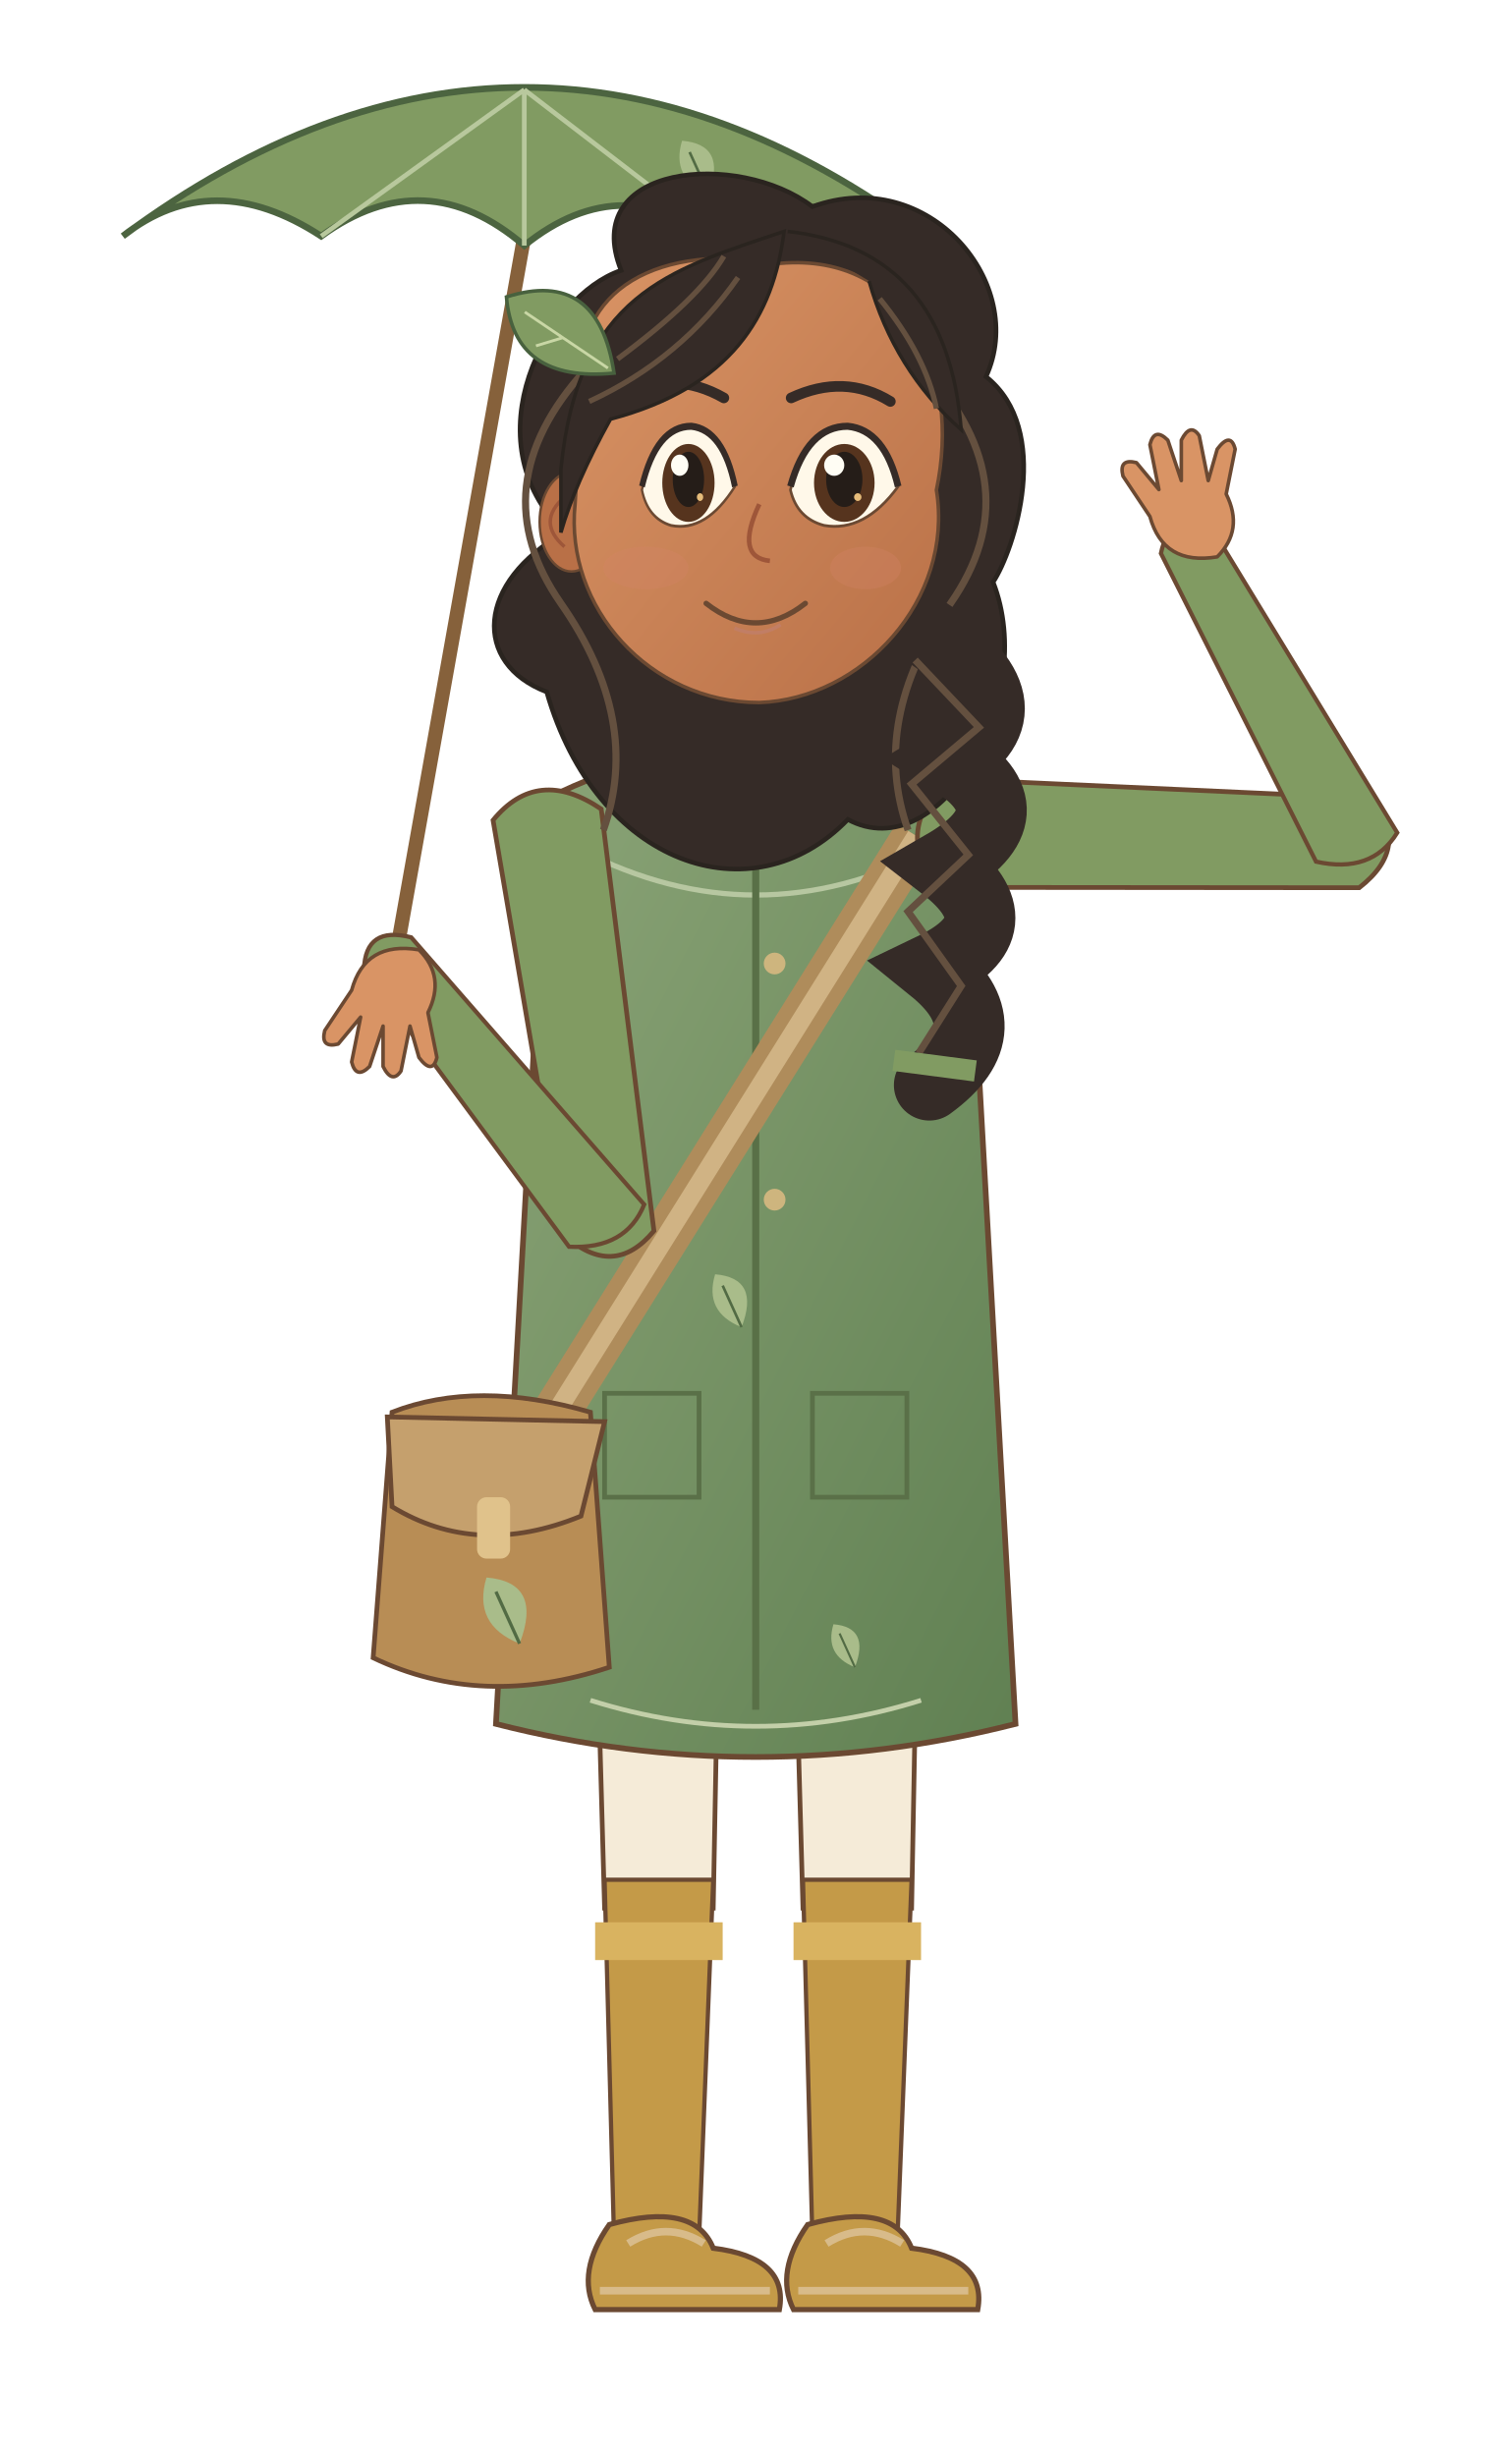
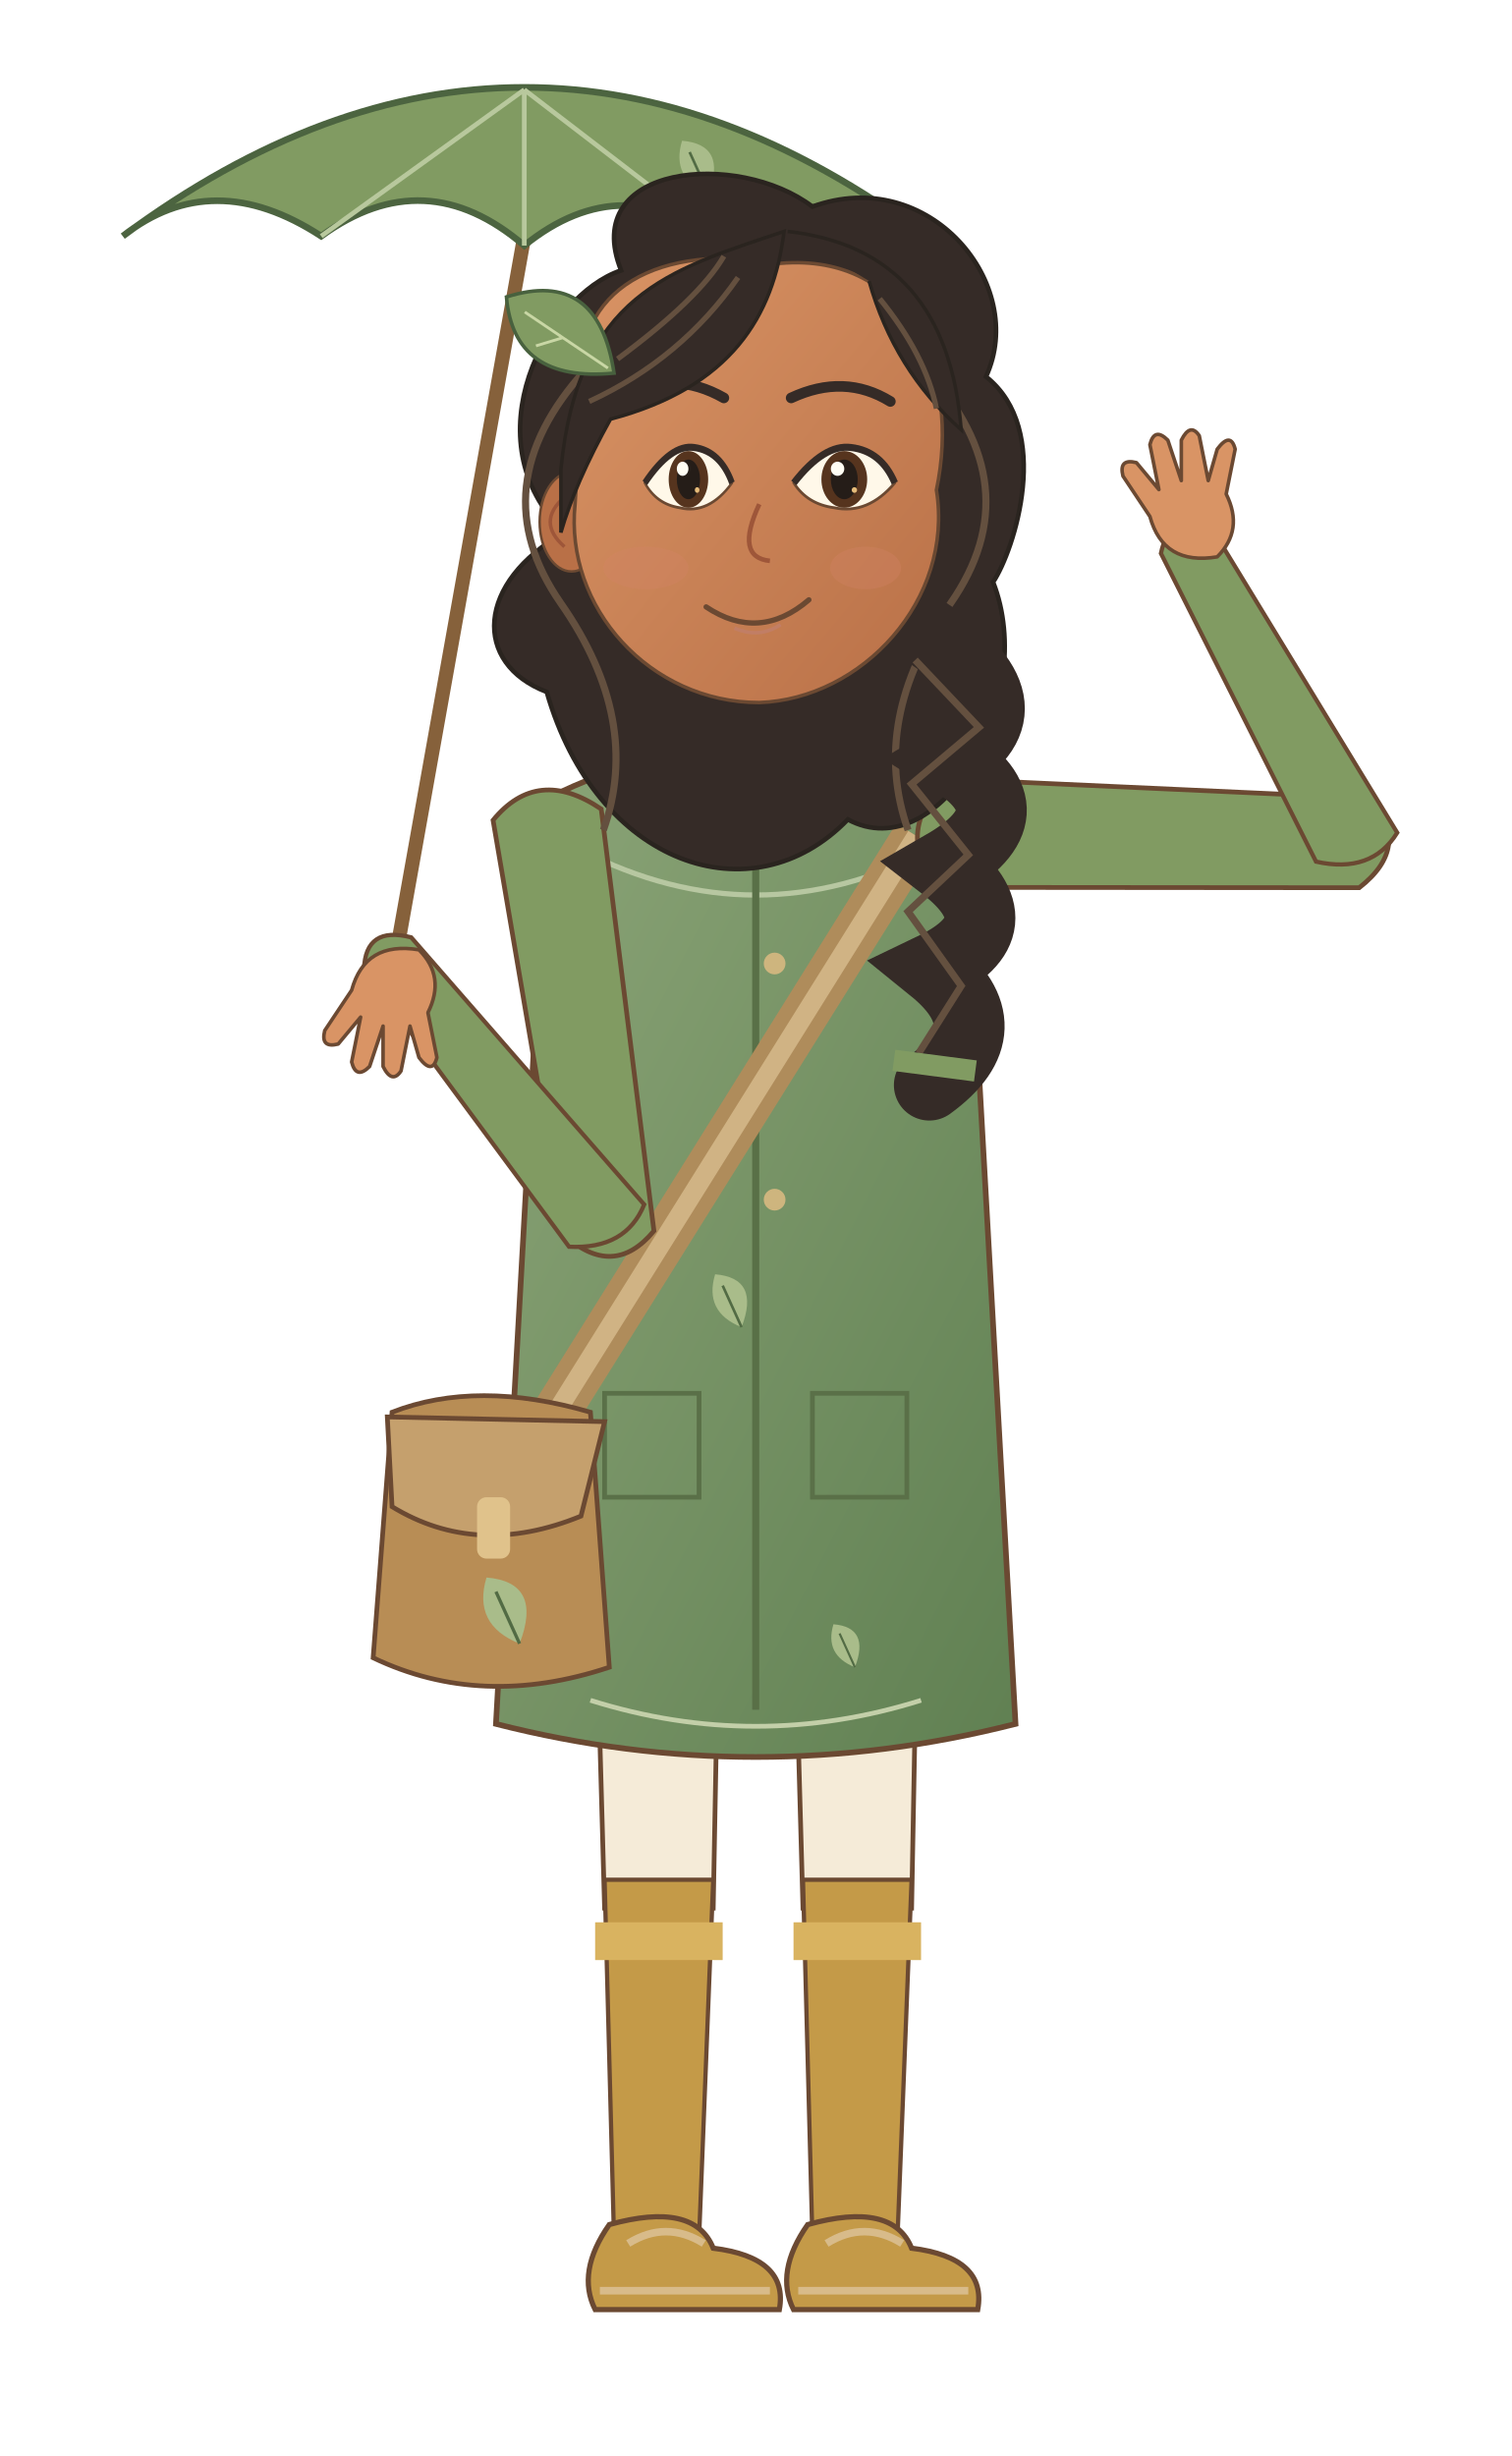
<svg xmlns="http://www.w3.org/2000/svg" width="320" height="520" viewBox="0 0 320 520" data-hrudhi-rig="hrudhi-pathfinder-monsoon-waving-three-quarter-gentle" data-chapter="pathfinder" data-season="monsoon" data-state="waving" role="img" aria-label="Hrudhi, Thoughtful Pathfinder, monsoon wardrobe, Welcoming wave; draft character design">
  <defs>
    <linearGradient id="hrudhi-pathfinder-monsoon-waving-three-quarter-gentle-skin" x1="0" y1="0" x2="1" y2="1">
      <stop stop-color="#D99465" />
      <stop offset="1" stop-color="#B97047" />
    </linearGradient>
    <linearGradient id="hrudhi-pathfinder-monsoon-waving-three-quarter-gentle-cloth" x1="0" y1="0" x2="1" y2="1">
      <stop stop-color="#8CA578" />
      <stop offset="1" stop-color="#608052" />
    </linearGradient>
    <style>@keyframes hrudhi-pathfinder-monsoon-waving-three-quarter-gentle-body{0%{transform:translate(0px,0px) rotate(0deg) scale(1,1)}50%{transform:translate(0px,-1.1px) rotate(0deg) scale(1,1)}100%{transform:translate(0px,0px) rotate(0deg) scale(1,1)}}[data-hrudhi-rig="hrudhi-pathfinder-monsoon-waving-three-quarter-gentle"] [data-part="body"]{animation:hrudhi-pathfinder-monsoon-waving-three-quarter-gentle-body 3200ms linear 1 both}@keyframes hrudhi-pathfinder-monsoon-waving-three-quarter-gentle-head{0%{transform:translate(0px,0px) rotate(0deg) scale(1,1)}50%{transform:translate(0px,0px) rotate(-1.2deg) scale(1,1)}100%{transform:translate(0px,0px) rotate(0deg) scale(1,1)}}[data-hrudhi-rig="hrudhi-pathfinder-monsoon-waving-three-quarter-gentle"] [data-part="head"]{animation:hrudhi-pathfinder-monsoon-waving-three-quarter-gentle-head 3200ms linear 1 both}@keyframes hrudhi-pathfinder-monsoon-waving-three-quarter-gentle-handRight{0%{transform:translate(0px,0px) rotate(389.064deg) scale(1,1)}20%{transform:translate(0px,0px) rotate(373.064deg) scale(1,1)}40%{transform:translate(0px,0px) rotate(403.064deg) scale(1,1)}60%{transform:translate(0px,0px) rotate(377.064deg) scale(1,1)}80%{transform:translate(0px,0px) rotate(399.064deg) scale(1,1)}100%{transform:translate(0px,0px) rotate(389.064deg) scale(1,1)}}[data-hrudhi-rig="hrudhi-pathfinder-monsoon-waving-three-quarter-gentle"] [data-part="handRight"]{animation:hrudhi-pathfinder-monsoon-waving-three-quarter-gentle-handRight 3200ms linear 1 both}@keyframes hrudhi-pathfinder-monsoon-waving-three-quarter-gentle-upperRight{0%{transform:translate(0px,0px) rotate(-88.665deg) scale(1,1)}50%{transform:translate(0px,0px) rotate(-90.665deg) scale(1,1)}100%{transform:translate(0px,0px) rotate(-88.665deg) scale(1,1)}}[data-hrudhi-rig="hrudhi-pathfinder-monsoon-waving-three-quarter-gentle"] [data-part="upperRight"]{animation:hrudhi-pathfinder-monsoon-waving-three-quarter-gentle-upperRight 3200ms linear 1 both}@keyframes hrudhi-pathfinder-monsoon-waving-three-quarter-gentle-blink{0%{opacity:0}32%{opacity:0}33.5%{opacity:1}36%{opacity:0}76%{opacity:0}77.5%{opacity:1}80%{opacity:0}100%{opacity:0}}[data-hrudhi-rig="hrudhi-pathfinder-monsoon-waving-three-quarter-gentle"] [data-part="blink"]{animation:hrudhi-pathfinder-monsoon-waving-three-quarter-gentle-blink 3200ms linear 1 both}@media(prefers-reduced-motion:reduce){[data-hrudhi-rig="hrudhi-pathfinder-monsoon-waving-three-quarter-gentle"] [data-part="body"]{animation:none!important;opacity:1}[data-hrudhi-rig="hrudhi-pathfinder-monsoon-waving-three-quarter-gentle"] [data-part="head"]{animation:none!important;opacity:1}[data-hrudhi-rig="hrudhi-pathfinder-monsoon-waving-three-quarter-gentle"] [data-part="upperLeft"]{animation:none!important;transform:translate(0px,0px) rotate(-8.395deg) scale(1,1)}[data-hrudhi-rig="hrudhi-pathfinder-monsoon-waving-three-quarter-gentle"] [data-part="lowerLeft"]{animation:none!important;transform:translate(0px,0px) rotate(149.593deg) scale(1,1)}[data-hrudhi-rig="hrudhi-pathfinder-monsoon-waving-three-quarter-gentle"] [data-part="handLeft"]{animation:none!important;transform:translate(0px,0px) rotate(-141.198deg) scale(1,1)}[data-hrudhi-rig="hrudhi-pathfinder-monsoon-waving-three-quarter-gentle"] [data-part="upperRight"]{animation:none!important;opacity:1}[data-hrudhi-rig="hrudhi-pathfinder-monsoon-waving-three-quarter-gentle"] [data-part="lowerRight"]{animation:none!important;transform:translate(0px,0px) rotate(-120.399deg) scale(1,1)}[data-hrudhi-rig="hrudhi-pathfinder-monsoon-waving-three-quarter-gentle"] [data-part="handRight"]{animation:none!important;opacity:1}[data-hrudhi-rig="hrudhi-pathfinder-monsoon-waving-three-quarter-gentle"] [data-part="thighLeft"]{animation:none!important;transform:translate(0px,0px) rotate(0deg) scale(1,1)}[data-hrudhi-rig="hrudhi-pathfinder-monsoon-waving-three-quarter-gentle"] [data-part="shinLeft"]{animation:none!important;transform:translate(0px,0px) rotate(0deg) scale(1,1)}[data-hrudhi-rig="hrudhi-pathfinder-monsoon-waving-three-quarter-gentle"] [data-part="footLeft"]{animation:none!important;transform:translate(0px,0px) rotate(0deg) scale(1,1)}[data-hrudhi-rig="hrudhi-pathfinder-monsoon-waving-three-quarter-gentle"] [data-part="thighRight"]{animation:none!important;transform:translate(0px,0px) rotate(0deg) scale(1,1)}[data-hrudhi-rig="hrudhi-pathfinder-monsoon-waving-three-quarter-gentle"] [data-part="shinRight"]{animation:none!important;transform:translate(0px,0px) rotate(0deg) scale(1,1)}[data-hrudhi-rig="hrudhi-pathfinder-monsoon-waving-three-quarter-gentle"] [data-part="footRight"]{animation:none!important;transform:translate(0px,0px) rotate(0deg) scale(1,1)}[data-hrudhi-rig="hrudhi-pathfinder-monsoon-waving-three-quarter-gentle"] [data-part="can"]{animation:none!important;transform:translate(0px,0px) rotate(0deg) scale(1,1)}[data-hrudhi-rig="hrudhi-pathfinder-monsoon-waving-three-quarter-gentle"] [data-part="water"]{animation:none!important;opacity:0}[data-hrudhi-rig="hrudhi-pathfinder-monsoon-waving-three-quarter-gentle"] [data-part="page"]{animation:none!important;transform:translate(0px,0px) rotate(0deg) scale(1,1)}[data-hrudhi-rig="hrudhi-pathfinder-monsoon-waving-three-quarter-gentle"] [data-part="blink"]{animation:none!important;opacity:0}[data-hrudhi-rig="hrudhi-pathfinder-monsoon-waving-three-quarter-gentle"] [data-viseme]{animation:none!important;opacity:0}[data-hrudhi-rig="hrudhi-pathfinder-monsoon-waving-three-quarter-gentle"] [data-viseme="rest"]{opacity:1}}</style>
  </defs>
  <g transform="translate(0 0) translate(160 305) rotate(0) scale(1 1) translate(-160 -305)" data-part="body" data-origin="160 305" style="transform-origin:160px 305px;transform:translate(0px,0px) rotate(0deg) scale(1,1);">
    <g transform="translate(0 0) translate(139 305) rotate(0) scale(1 1) translate(-139 -305)" data-part="thighLeft" data-origin="139 305" style="transform-origin:139px 305px;transform:translate(0px,0px) rotate(0deg) scale(1,1);">
      <path d="M125 297H153L151 404H128Z" fill="#F5EBD8" stroke="#6B4932" stroke-width="1" />
      <g transform="translate(0 0) translate(139 401) rotate(0) scale(1 1) translate(-139 -401)" data-part="shinLeft" data-origin="139 401" style="transform-origin:139px 401px;transform:translate(0px,0px) rotate(0deg) scale(1,1);">
        <path d="M128 398H151L148 474H130Z" fill="#C49A48" stroke="#6B4932" stroke-width=".9" />
        <path d="M126 407H153V415H126Z" fill="#D9B360" />
        <g transform="translate(0 0) translate(139 473) rotate(0) scale(1 1) translate(-139 -473)" data-part="footLeft" data-origin="139 473" style="transform-origin:139px 473px;transform:translate(0px,0px) rotate(0deg) scale(1,1);">
          <path d="M129 471Q147 466 151 476Q167 478 165 489H126Q122 481 129 471Z" fill="#C49A48" stroke="#6B4932" stroke-width="1.1" />
          <path d="M127 485H163 M133 475Q141 470 149 475" fill="none" stroke="#D8BB8A" stroke-width="1.6" />
        </g>
      </g>
    </g>
    <g transform="translate(0 0) translate(181 305) rotate(0) scale(1 1) translate(-181 -305)" data-part="thighRight" data-origin="181 305" style="transform-origin:181px 305px;transform:translate(0px,0px) rotate(0deg) scale(1,1);">
      <path d="M167 297H195L193 404H170Z" fill="#F5EBD8" stroke="#6B4932" stroke-width="1" />
      <g transform="translate(0 0) translate(181 401) rotate(0) scale(1 1) translate(-181 -401)" data-part="shinRight" data-origin="181 401" style="transform-origin:181px 401px;transform:translate(0px,0px) rotate(0deg) scale(1,1);">
        <path d="M170 398H193L190 474H172Z" fill="#C49A48" stroke="#6B4932" stroke-width=".9" />
        <path d="M168 407H195V415H168Z" fill="#D9B360" />
        <g transform="translate(0 0) translate(181 473) rotate(0) scale(1 1) translate(-181 -473)" data-part="footRight" data-origin="181 473" style="transform-origin:181px 473px;transform:translate(0px,0px) rotate(0deg) scale(1,1);">
          <path d="M171 471Q189 466 193 476Q209 478 207 489H168Q164 481 171 471Z" fill="#C49A48" stroke="#6B4932" stroke-width="1.1" />
          <path d="M169 485H205 M175 475Q183 470 191 475" fill="none" stroke="#D8BB8A" stroke-width="1.6" />
        </g>
      </g>
    </g>
    <g transform="translate(83 203)">
      <path d="M0 4L28-153" stroke="#86613B" stroke-width="3" />
      <path d="M-57-153Q28-216 113-153Q93-167 71-151Q49-168 28-151Q7-169-15-153Q-38-168-57-153Z" fill="#819B62" stroke="#4C6440" stroke-width="1.4" />
      <path d="M28-184L-15-153 M28-184V-151 M28-184L71-151" stroke="#B8C89D" fill="none" />
      <g transform="translate(67 -162) scale(0.8)">
        <path d="M0 0Q-10-4-7-14Q5-13 0 0Z" fill="#A9BC8A" />
        <path d="M0 0L-5-11" stroke="#526B44" stroke-width=".7" />
      </g>
    </g>
    <path d="M146 134.65H174V186Q160 194 146 186Z" fill="#D99465" stroke="#6B4932" stroke-width=".8" />
    <path d="M116 169Q160 147 204 169L215 365Q160 379 105 365Z" fill="url(#hrudhi-pathfinder-monsoon-waving-three-quarter-gentle-cloth)" stroke="#6B4932" stroke-width="1.2" />
    <path d="M123 180Q160 199 197 180" fill="none" stroke="#B7C7A1" stroke-width="1.1" />
    <path d="M160 178V362" stroke="#597047" stroke-width="1.5" />
    <circle cx="164" cy="204" r="2.3" fill="#CEB57E" />
    <circle cx="164" cy="229" r="2.3" fill="#CEB57E" />
    <circle cx="164" cy="254" r="2.3" fill="#CEB57E" />
    <path d="M128 295h20v22h-20Z M172 295h20v22h-20Z" fill="none" stroke="#5A7048" />
    <path d="M125 360Q160 371 195 360" stroke="#C3CFA9" stroke-width="1" fill="none" />
    <g transform="translate(157 281) scale(0.8)">
      <path d="M0 0Q-10-4-7-14Q5-13 0 0Z" fill="#A9BC8A" />
      <path d="M0 0L-5-11" stroke="#526B44" stroke-width=".7" />
    </g>
    <g transform="translate(181 353) scale(0.65)">
      <path d="M0 0Q-10-4-7-14Q5-13 0 0Z" fill="#A9BC8A" />
      <path d="M0 0L-5-11" stroke="#526B44" stroke-width=".7" />
    </g>
    <path d="M194 177L109 313" stroke="#AF8C5B" stroke-width="10" />
    <path d="M194 177L109 313" stroke="#D0B384" stroke-width="4" />
    <g transform="translate(100 299)">
      <path d="M-17 0Q1-7 25 0L29 54Q2 63-21 52Z" fill="#B88D55" stroke="#6B4932" />
      <path d="M-18 1L28 2L23 22Q1 31-17 20Z" fill="#C5A06D" stroke="#6B4932" />
      <rect x="1" y="18" width="7" height="13" rx="2" fill="#E0C28B" />
      <g transform="translate(10 49) scale(1)">
        <path d="M0 0Q-10-4-7-14Q5-13 0 0Z" fill="#A9BC8A" />
        <path d="M0 0L-5-11" stroke="#526B44" stroke-width=".7" />
      </g>
    </g>
    <g transform="translate(0 0) translate(116 177) rotate(-8.395) scale(1 1) translate(-116 -177)" data-part="upperLeft" data-origin="116 177" style="transform-origin:116px 177px;transform:translate(0px,0px) rotate(-8.395deg) scale(1,1);">
      <path d="M105 172Q116 162 128 173L126 263Q116 272 107 261Z" fill="#819B62" stroke="#6B4932" stroke-width="1" />
      <g transform="translate(0 0) translate(116 260) rotate(149.593) scale(1 1) translate(-116 -260)" data-part="lowerLeft" data-origin="116 260" style="transform-origin:116px 260px;transform:translate(0px,0px) rotate(149.593deg) scale(1,1);">
        <path d="M107 258Q116 253 125 261L122 334Q116 341 110 333Z" fill="#819B62" stroke="#6B4932" stroke-width=".9" />
        <g transform="translate(0 0) translate(116 332) rotate(-141.198) scale(1 1) translate(-116 -332)" data-part="handLeft" data-origin="116 332" style="transform-origin:116px 332px;transform:translate(0px,0px) rotate(-141.198deg) scale(1,1);">
          <g transform="translate(116 332) scale(-0.95 0.95)" fill="#D99465" stroke="#6B4932" stroke-width=".8" stroke-linejoin="round">
            <path d="M-6-2Q-12 4-8 12L-10 22Q-9 26-6 22L-4 15L-2 25Q0 28 2 24L2 15L5 24Q8 27 9 23L7 13L12 19Q16 20 15 16L9 7Q6-4-6-2Z" />
          </g>
        </g>
      </g>
    </g>
    <g transform="translate(0 0) translate(204 177) rotate(-88.665) scale(1 1) translate(-204 -177)" data-part="upperRight" data-origin="204 177" style="transform-origin:204px 177px;transform:translate(0px,0px) rotate(-88.665deg) scale(1,1);">
      <path d="M193 172Q204 162 216 173L214 263Q204 272 195 261Z" fill="#819B62" stroke="#6B4932" stroke-width="1" />
      <g transform="translate(0 0) translate(204 260) rotate(-120.399) scale(1 1) translate(-204 -260)" data-part="lowerRight" data-origin="204 260" style="transform-origin:204px 260px;transform:translate(0px,0px) rotate(-120.399deg) scale(1,1);">
        <path d="M195 258Q204 253 213 261L210 334Q204 341 198 333Z" fill="#819B62" stroke="#6B4932" stroke-width=".9" />
        <g transform="translate(0 0) translate(204 332) rotate(389.064) scale(1 1) translate(-204 -332)" data-part="handRight" data-origin="204 332" style="transform-origin:204px 332px;transform:translate(0px,0px) rotate(389.064deg) scale(1,1);">
          <g transform="translate(204 332) scale(0.95 0.95)" fill="#D99465" stroke="#6B4932" stroke-width=".8" stroke-linejoin="round">
            <path d="M-6-2Q-12 4-8 12L-10 22Q-9 26-6 22L-4 15L-2 25Q0 28 2 24L2 15L5 24Q8 27 9 23L7 13L12 19Q16 20 15 16L9 7Q6-4-6-2Z" />
          </g>
        </g>
      </g>
    </g>
    <g transform="translate(0 0) translate(160 100) rotate(0) scale(1 1) translate(-160 -100)" data-part="head" data-origin="160 100" style="transform-origin:160px 100px;transform:translate(0px,0px) rotate(0deg) scale(1,1);">
      <g transform="translate(160 100) scale(0.75)">
        <path d="M-54 17C-81-9-59-50-38-57C-50-87-5-91 16-75C49-87 77-53 65-27C84-12 73 22 67 31C80 64 52 112 26 98C-1 126-45 111-59 62C-80 54-79 31-54 17Z" fill="#352B27" stroke="#2A241F" stroke-width="1.3" />
        <path d="M-48-29Q-78 4 -55 37T-43 101" stroke="#64503F" stroke-width="2" fill="none" />
        <path d="M48-29Q78 4 55 37T43 101" stroke="#64503F" stroke-width="2" fill="none" />
        <path d="M48 45Q80 66 55 81Q79 96 53 111Q75 128 50 140Q71 157 49 173" stroke="#352B27" stroke-width="20" stroke-linecap="round" fill="none" />
        <path d="M45 53l18 19-19 16 16 20-17 16 15 21-12 19" stroke="#64503F" stroke-width="2" fill="none" />
        <path d="M39 166l23 3" stroke="#819B62" stroke-width="6" />
        <ellipse cx="-52" cy="14" rx="9" ry="14" fill="#B97047" stroke="#6B4932" stroke-width=".7" />
        <path d="M-54 7q-8 7 0 14" stroke="#9E5639" fill="none" />
        <path d="M-49-23C-52-52-27-65 7-59C43-62 58-28 51 5C56 36 30 64 1 65C-30 65-54 38-51 9Z" fill="url(#hrudhi-pathfinder-monsoon-waving-three-quarter-gentle-skin)" stroke="#6B4932" stroke-width="1" />
        <ellipse cx="-31" cy="27" rx="12" ry="6" fill="#D58368" opacity=".3" />
        <ellipse cx="31" cy="27" rx="10" ry="6" fill="#D58368" opacity=".3" />
        <g transform="translate(-19 0) scale(0.82 1)">
-           <path d="M-16 5Q-12-13 0-13Q12-13 16 4Q6 17-6 15Q-14 13-16 5Z" fill="#FFF8E9" stroke="#6B4932" stroke-width=".8" />
-           <ellipse cy="3" rx="9" ry="11" fill="#56341E" />
-           <ellipse cy="2" rx="5.4" ry="7.8" fill="#251D18" />
-           <circle cx="-3" cy="-2" r="3" fill="#FFFDF4" />
-           <circle cx="4" cy="7" r="1.1" fill="#E6BC7A" />
-           <path d="M-16 4Q-11-13 1-13Q12-12 16 4" stroke="#352B27" stroke-width="2" fill="none" />
+           <path d="M-15 3Q-6-8 2-7Q11-6 15 3Q7 12-3 10Q-11 9-15 3Z" fill="#FFF8E9" stroke="#6B4932" stroke-width=".8" />
+           <ellipse cy="2" rx="6.8" ry="8" fill="#56341E" />
+           <ellipse cy="2" rx="4" ry="5.6" fill="#251D18" />
+           <circle cx="-2" cy="-1" r="2" fill="#FFFDF4" />
+           <circle cx="3" cy="5" r=".8" fill="#E6BC7A" />
+           <path d="M-15 3Q-6-8 2-7Q11-6 15 3" stroke="#352B27" stroke-width="2" fill="none" />
        </g>
        <g transform="translate(25 0) scale(0.95 1)">
-           <path d="M-16 5Q-12-13 0-13Q12-13 16 4Q6 17-6 15Q-14 13-16 5Z" fill="#FFF8E9" stroke="#6B4932" stroke-width=".8" />
-           <ellipse cy="3" rx="9" ry="11" fill="#56341E" />
-           <ellipse cy="2" rx="5.4" ry="7.8" fill="#251D18" />
-           <circle cx="-3" cy="-2" r="3" fill="#FFFDF4" />
-           <circle cx="4" cy="7" r="1.1" fill="#E6BC7A" />
-           <path d="M-16 4Q-11-13 1-13Q12-12 16 4" stroke="#352B27" stroke-width="2" fill="none" />
+           <path d="M-15 3Q-6-8 2-7Q11-6 15 3Q7 12-3 10Q-11 9-15 3Z" fill="#FFF8E9" stroke="#6B4932" stroke-width=".8" />
+           <ellipse cy="2" rx="6.8" ry="8" fill="#56341E" />
+           <ellipse cy="2" rx="4" ry="5.6" fill="#251D18" />
+           <circle cx="-2" cy="-1" r="2" fill="#FFFDF4" />
+           <circle cx="3" cy="5" r=".8" fill="#E6BC7A" />
+           <path d="M-15 3Q-6-8 2-7Q11-6 15 3" stroke="#352B27" stroke-width="2" fill="none" />
        </g>
        <path d="M-38 -22Q-23 -29 -9 -21 M10 -21Q25 -28 38 -20" stroke="#352B27" stroke-width="3" stroke-linecap="round" fill="none" />
        <path d="M1 9q-7 15 3 16" stroke="#9E5639" stroke-width="1.3" fill="none" />
        <g transform="translate(0 0)">
          <g data-viseme="rest" style="opacity:1">
-             <path d="M-14 37Q0 48 14 37" stroke="#6B4932" stroke-width="1.5" stroke-linecap="round" fill="none" />
+             <path d="M-14 38Q1 48 15 36" stroke="#6B4932" stroke-width="1.5" stroke-linecap="round" fill="none" />
            <path d="M-6 44Q1 47 7 43" stroke="#C17E65" fill="none" />
          </g>
          <g data-viseme="A" style="opacity:0">
            <ellipse cy="42" rx="10" ry="11" fill="#783D34" />
            <path d="M-6 48Q0 44 6 48" stroke="#D79080" stroke-width="3" fill="none" />
          </g>
          <g data-viseme="E" style="opacity:0">
            <ellipse cy="41" rx="13" ry="7" fill="#783D34" />
            <path d="M-8 37H8" stroke="#FFF4DE" stroke-width="3" />
          </g>
          <g data-viseme="O" style="opacity:0">
            <ellipse cy="42" rx="7" ry="10" fill="#783D34" />
          </g>
          <g data-viseme="U" style="opacity:0">
            <ellipse cy="42" rx="5.5" ry="8" fill="#783D34" />
          </g>
          <g data-viseme="M" style="opacity:0">
            <path d="M-12 41Q0 44 12 41" stroke="#6B4932" stroke-width="1.5" stroke-linecap="round" fill="none" />
          </g>
          <g data-viseme="F" style="opacity:0">
            <path d="M-11 38Q0 33 11 38L7 44Q0 49-7 44Z" fill="#A65D51" />
            <path d="M-7 37H7" stroke="#FFF4DE" stroke-width="3" />
          </g>
          <g data-viseme="L" style="opacity:0">
            <ellipse cy="41" rx="10" ry="8" fill="#783D34" />
            <path d="M-5 43Q0 34 5 43" fill="#D99483" />
          </g>
        </g>
        <g data-part="blink" style="opacity:0">
          <path d="M-40 4Q-23 19-7 4V-15H-40Z M7 4Q23 19 40 4V-15H7Z" fill="#D99465" />
          <path d="M-37 5q14 10 28 0 M10 5q14 10 27 0" stroke="#352B27" fill="none" />
        </g>
        <path d="M-55-1C-50-50-25-57 8-68C5-44-7-24-41-15Q-51 3-55 17Z M9-68Q54-63 58-12Q39-29 32-54" fill="#352B27" stroke="#2A241F" stroke-width="1" />
        <path d="M-47-20Q-21-32-5-55 M-39-32Q-16-49-9-61 M35-49Q48-33 51-18" stroke="#64503F" stroke-width="1.5" fill="none" />
        <g transform="translate(-40 -28) rotate(-24)">
          <path d="M0 0Q-27-9-19-32Q8-29 0 0Z" fill="#819B62" stroke="#48613E" />
          <path d="M-1-2L-16-26M-9-15l-8-1" stroke="#C9D7A5" stroke-width=".8" />
        </g>
      </g>
    </g>
  </g>
</svg>
